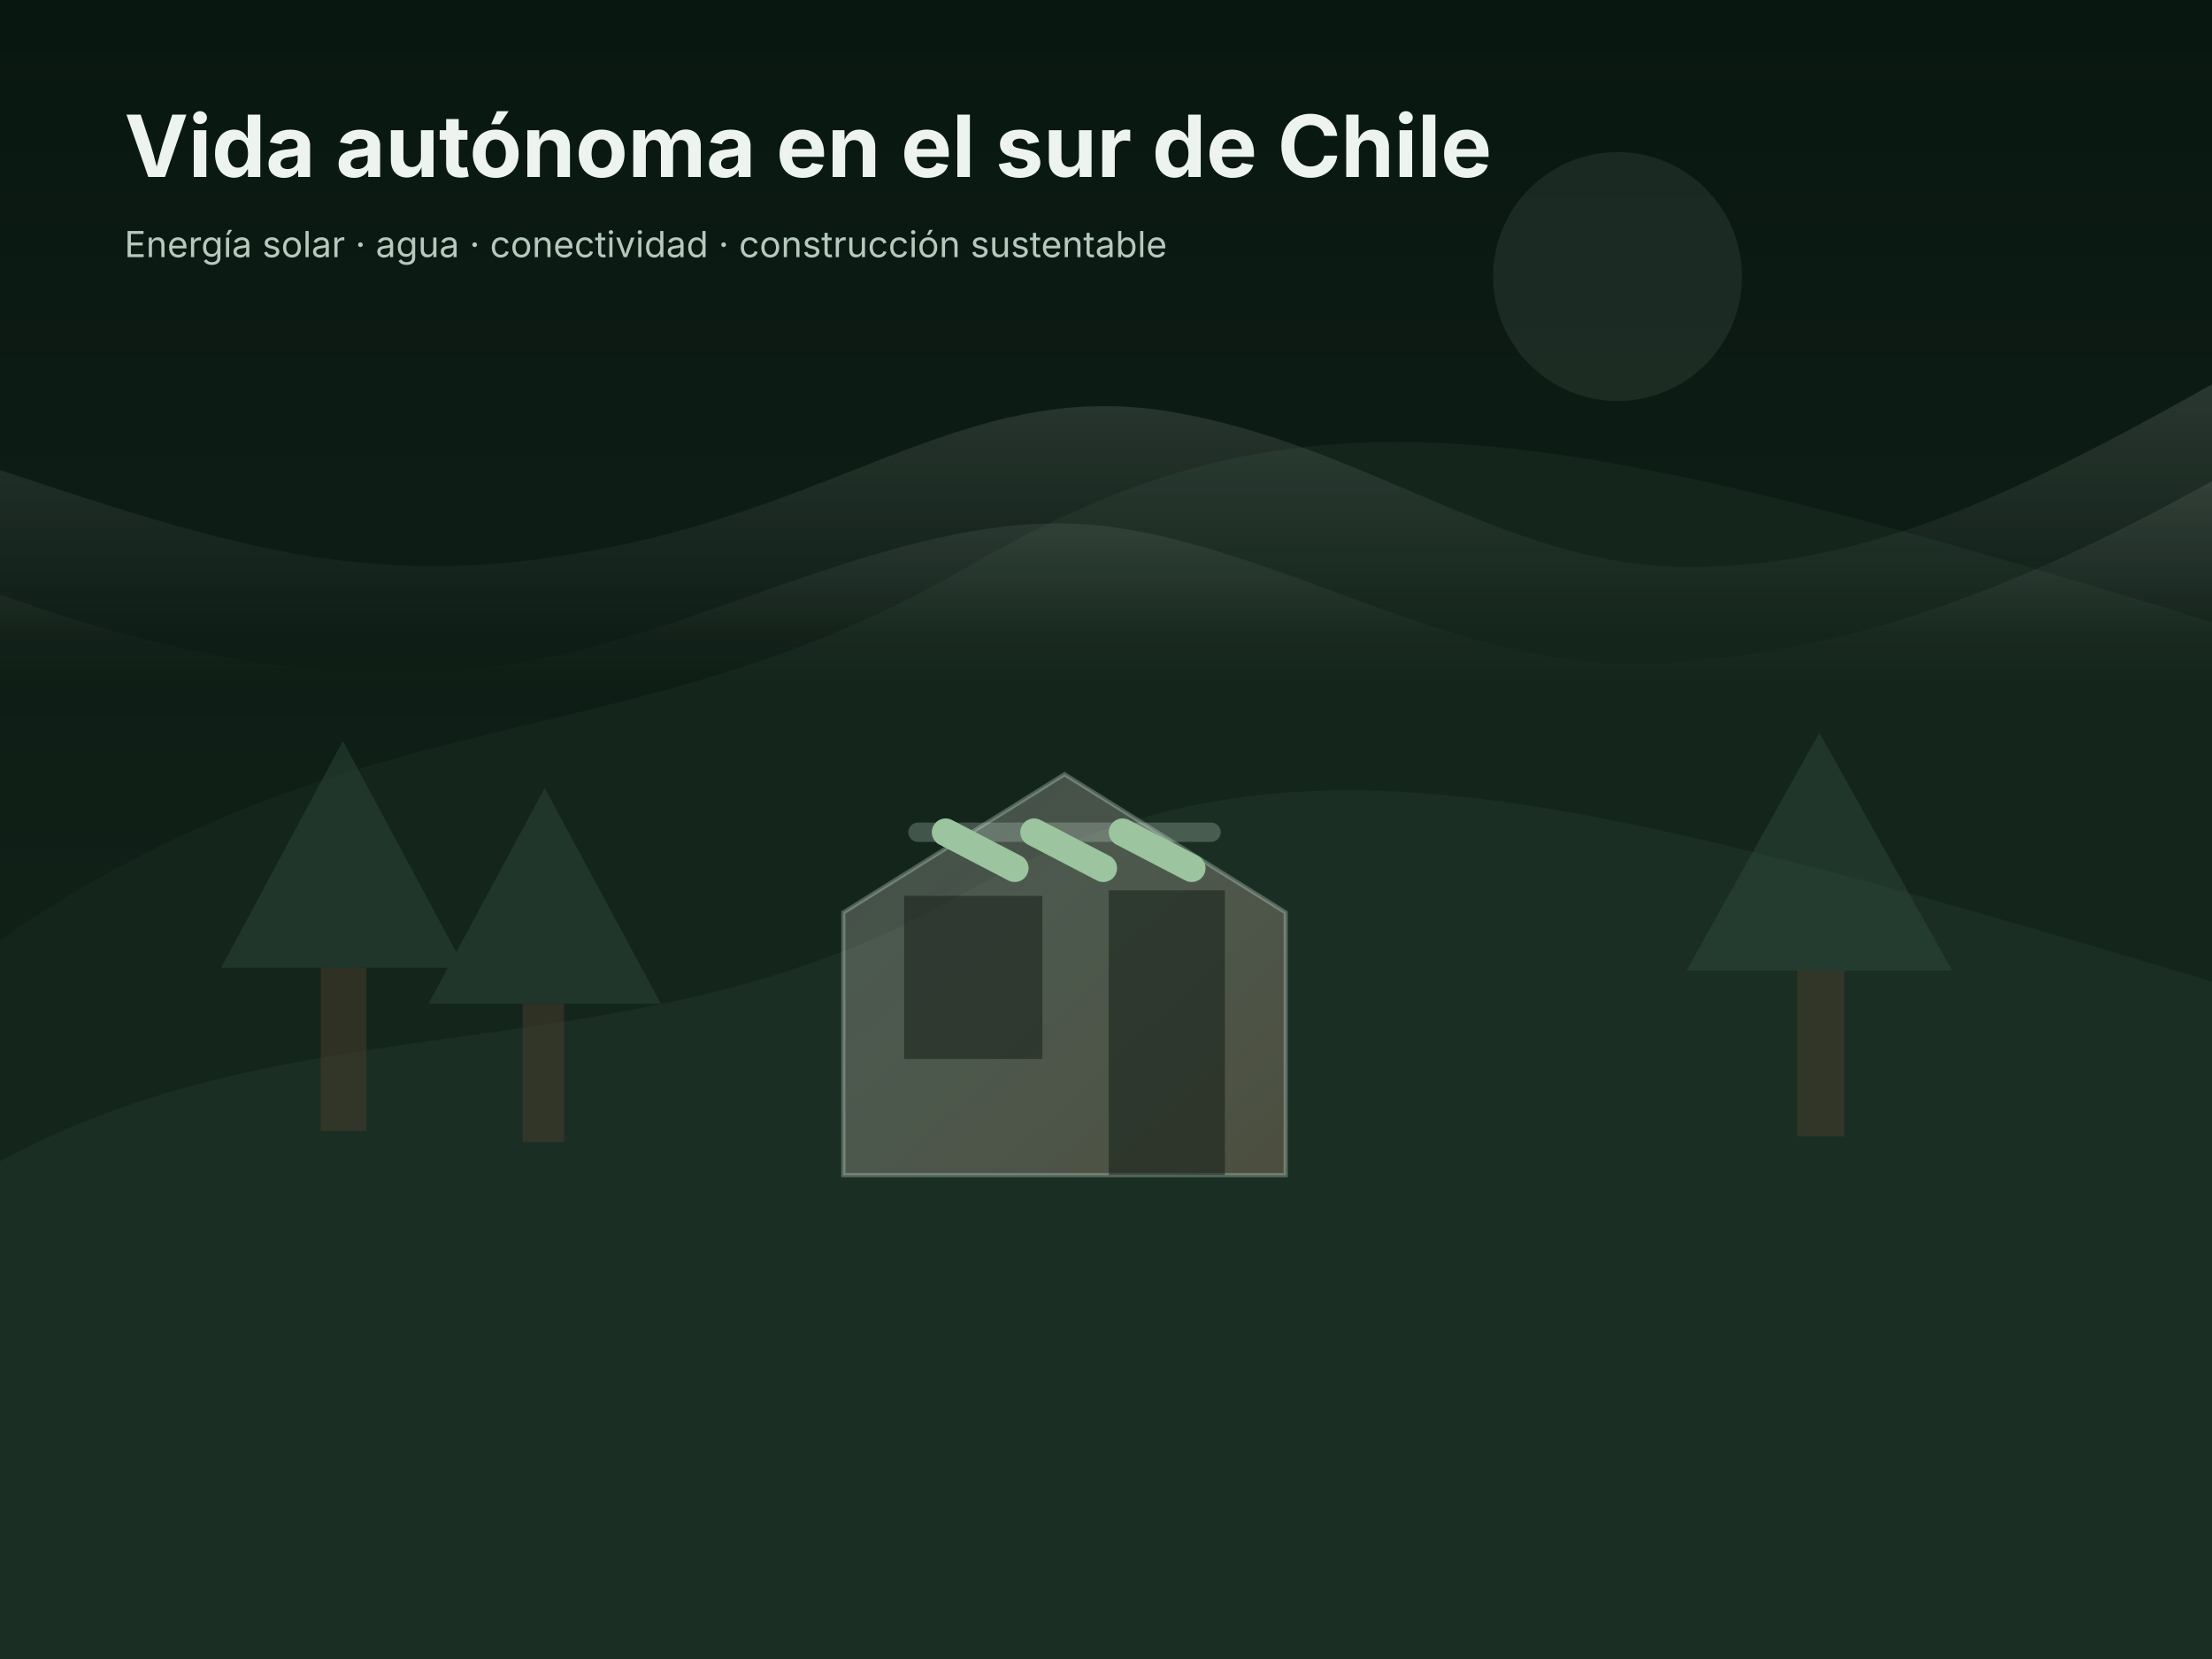
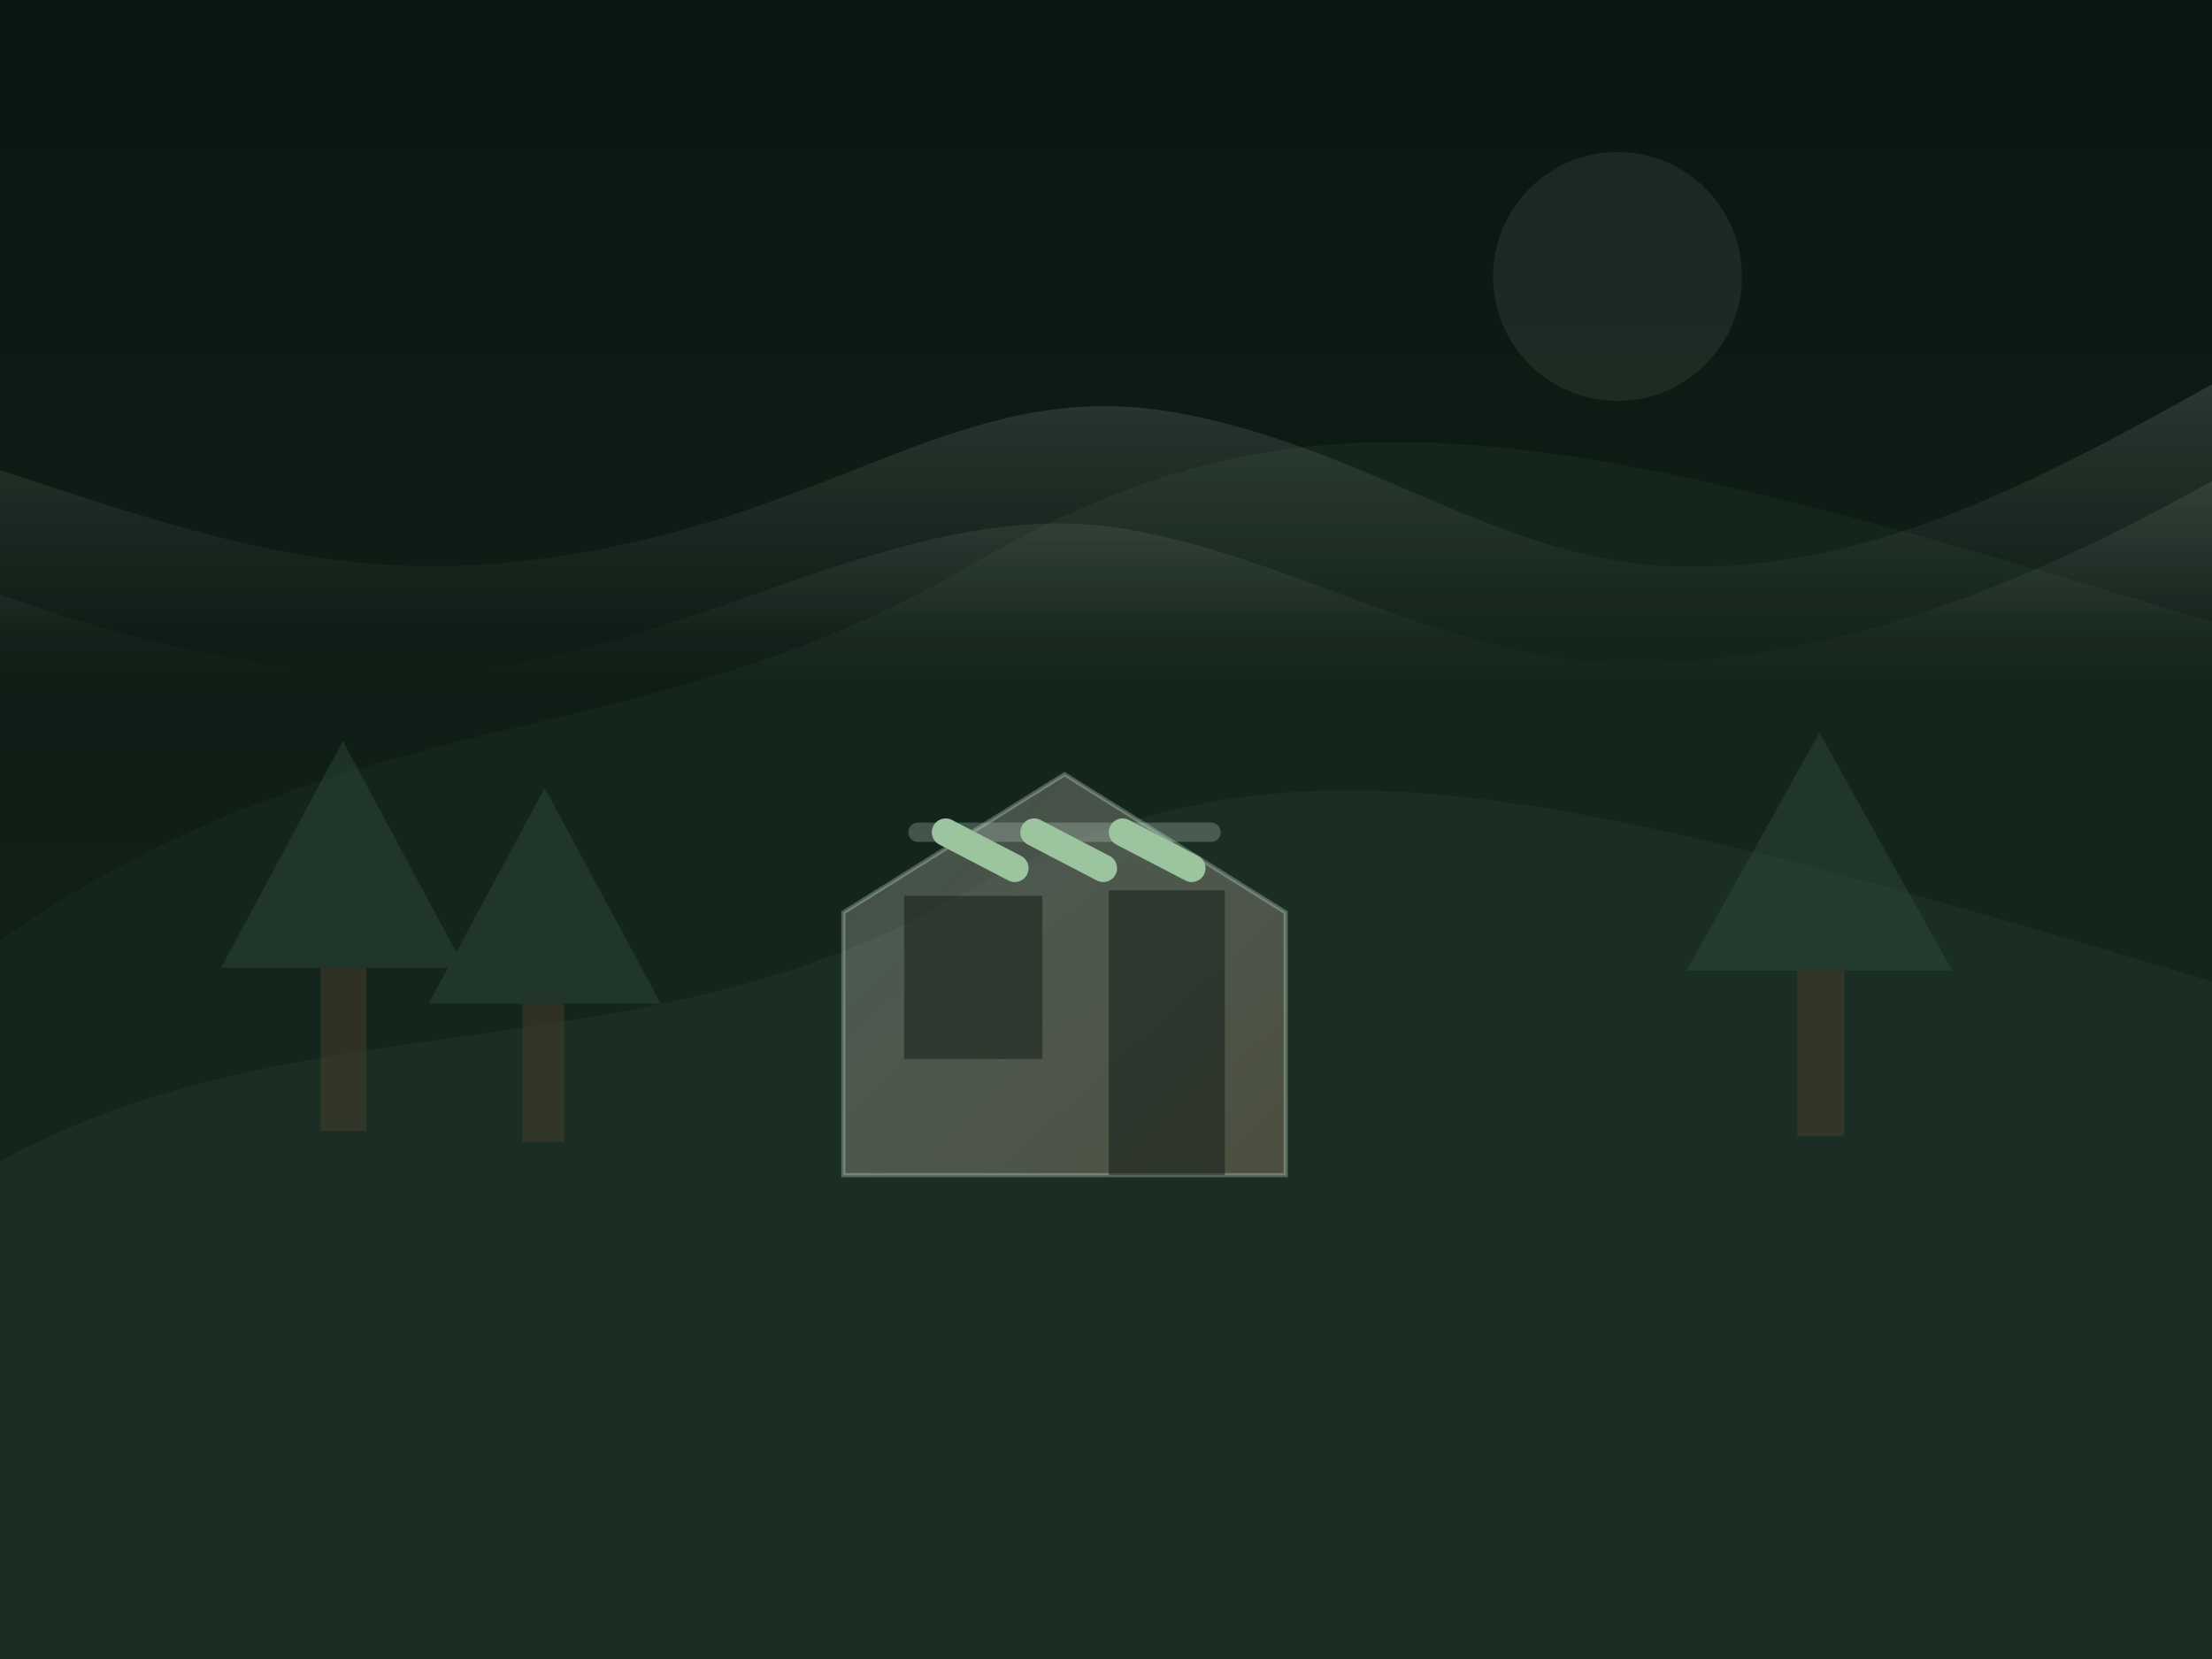
<svg xmlns="http://www.w3.org/2000/svg" viewBox="0 0 1600 1200" role="img" aria-label="Bosque del sur de Chile con cabaña, energía solar y niebla">
  <defs>
    <linearGradient id="bg" x1="0" y1="0" x2="0" y2="1">
      <stop offset="0" stop-color="#091711" />
      <stop offset=".55" stop-color="#102017" />
      <stop offset="1" stop-color="#040806" />
    </linearGradient>
    <linearGradient id="fog" x1="0" y1="0" x2="0" y2="1">
      <stop offset="0" stop-color="#e8f0ea" stop-opacity=".24" />
      <stop offset="1" stop-color="#e8f0ea" stop-opacity="0" />
    </linearGradient>
    <linearGradient id="cabin" x1="0" y1="0" x2="1" y2="1">
      <stop offset="0" stop-color="#d8ddd6" stop-opacity=".24" />
      <stop offset="1" stop-color="#8e7a63" stop-opacity=".42" />
    </linearGradient>
  </defs>
  <rect width="1600" height="1200" fill="url(#bg)" />
  <circle cx="1170" cy="200" r="90" fill="#d7efe0" fill-opacity=".08" />
  <path d="M0 680 C 260 500, 460 550, 700 410 S 1110 300, 1600 450 L1600 1200 L0 1200 Z" fill="#14251c" />
  <path d="M0 840 C 220 720, 460 780, 690 650 S 1100 560, 1600 710 L1600 1200 L0 1200 Z" fill="#1b2e24" />
  <g opacity=".45">
    <path d="M160 700l88-164 88 164z" fill="#2f4c3c" />
    <rect x="232" y="700" width="33" height="118" fill="#4d402f" />
    <path d="M310 726l84-156 84 156z" fill="#2f4c3c" />
    <rect x="378" y="726" width="30" height="100" fill="#4d402f" />
    <path d="M1220 702l96-172 96 172z" fill="#2f4c3c" />
    <rect x="1300" y="702" width="34" height="120" fill="#4d402f" />
  </g>
  <g transform="translate(610 520)">
    <path d="M0 140 L160 40 L320 140 V330 H0 Z" fill="url(#cabin)" stroke="#d7efe0" stroke-opacity=".3" stroke-width="3" />
    <path d="M44 128h100v118H44z" fill="#0f1712" fill-opacity=".48" />
    <path d="M192 124h84v206h-84z" fill="#111a15" fill-opacity=".5" />
    <path d="M54 82h212" stroke="#d7efe0" stroke-opacity=".24" stroke-width="14" stroke-linecap="round" />
    <path d="M74 82l50 26" stroke="#9bc49f" stroke-width="20" stroke-linecap="round" />
    <path d="M138 82l50 26" stroke="#9bc49f" stroke-width="20" stroke-linecap="round" />
    <path d="M202 82l50 26" stroke="#9bc49f" stroke-width="20" stroke-linecap="round" />
  </g>
  <g opacity=".55">
    <path d="M0 340c180 60 280 90 450 54s258-120 398-96 240 110 368 112 238-50 384-132v180H0z" fill="url(#fog)" />
    <path d="M0 430c150 54 286 74 420 40s262-108 390-88 250 104 386 98 260-52 404-132v144H0z" fill="url(#fog)" opacity=".8" />
  </g>
-   <text x="90" y="128" fill="#edf3ee" font-family="Inter, system-ui, sans-serif" font-size="62" font-weight="700">Vida autónoma en el sur de Chile</text>
-   <text x="90" y="186" fill="#b7c8bd" font-family="Inter, system-ui, sans-serif" font-size="26">Energía solar · agua · conectividad · construcción sustentable</text>
</svg>
